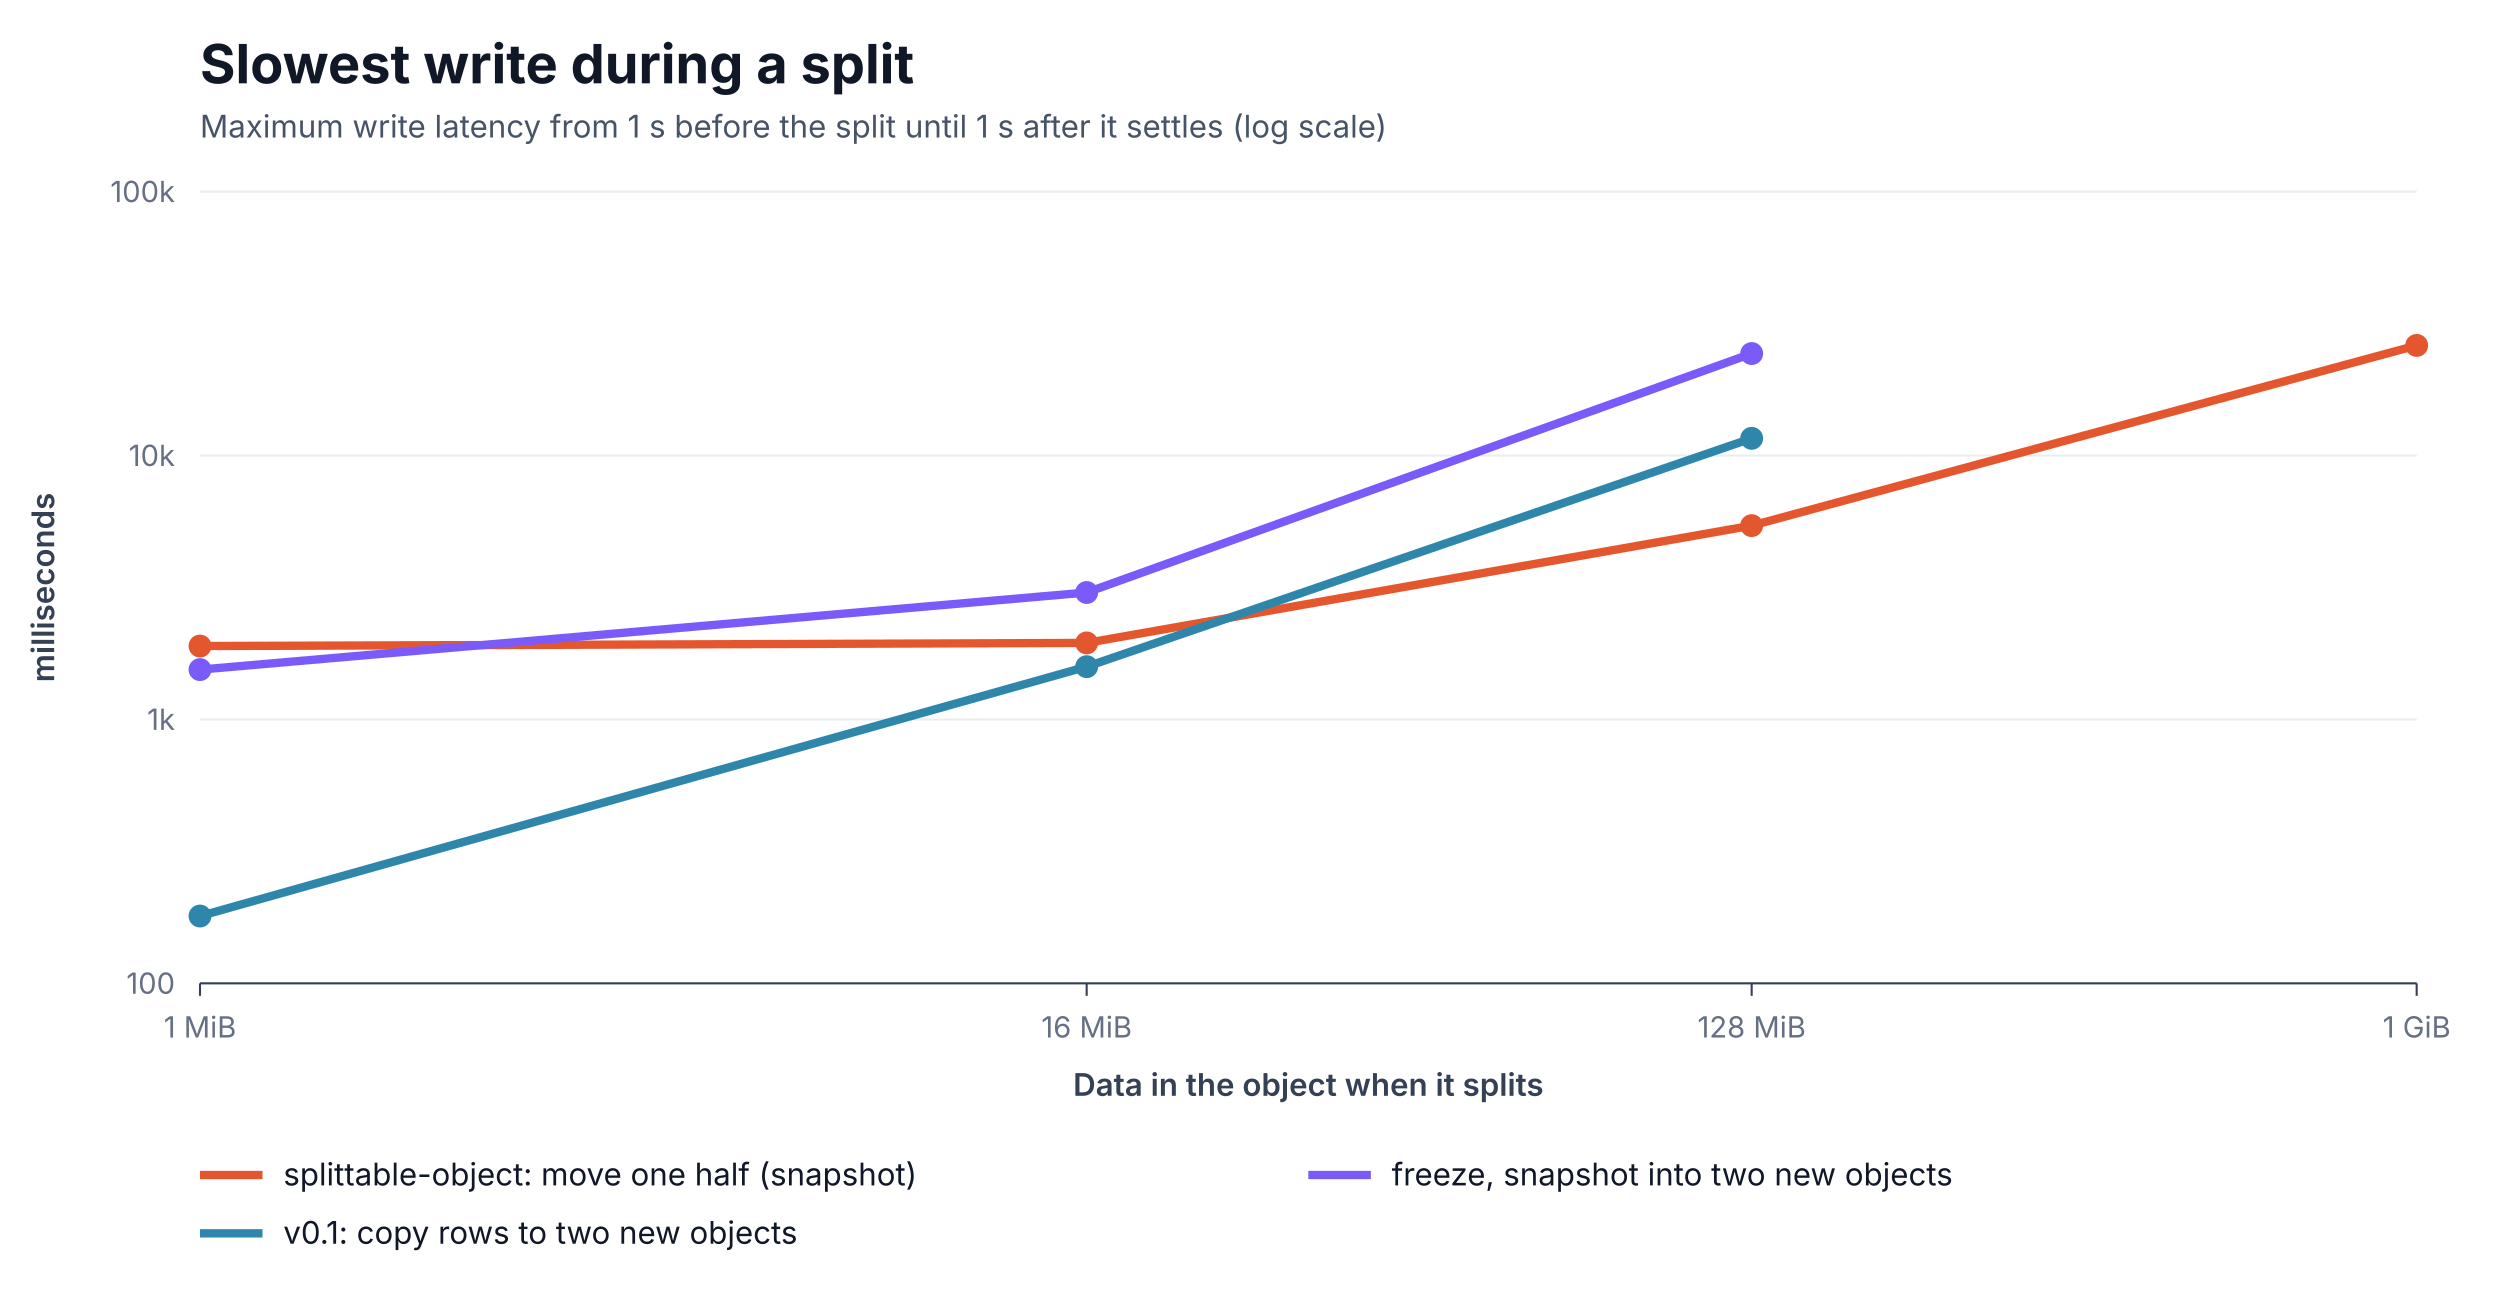
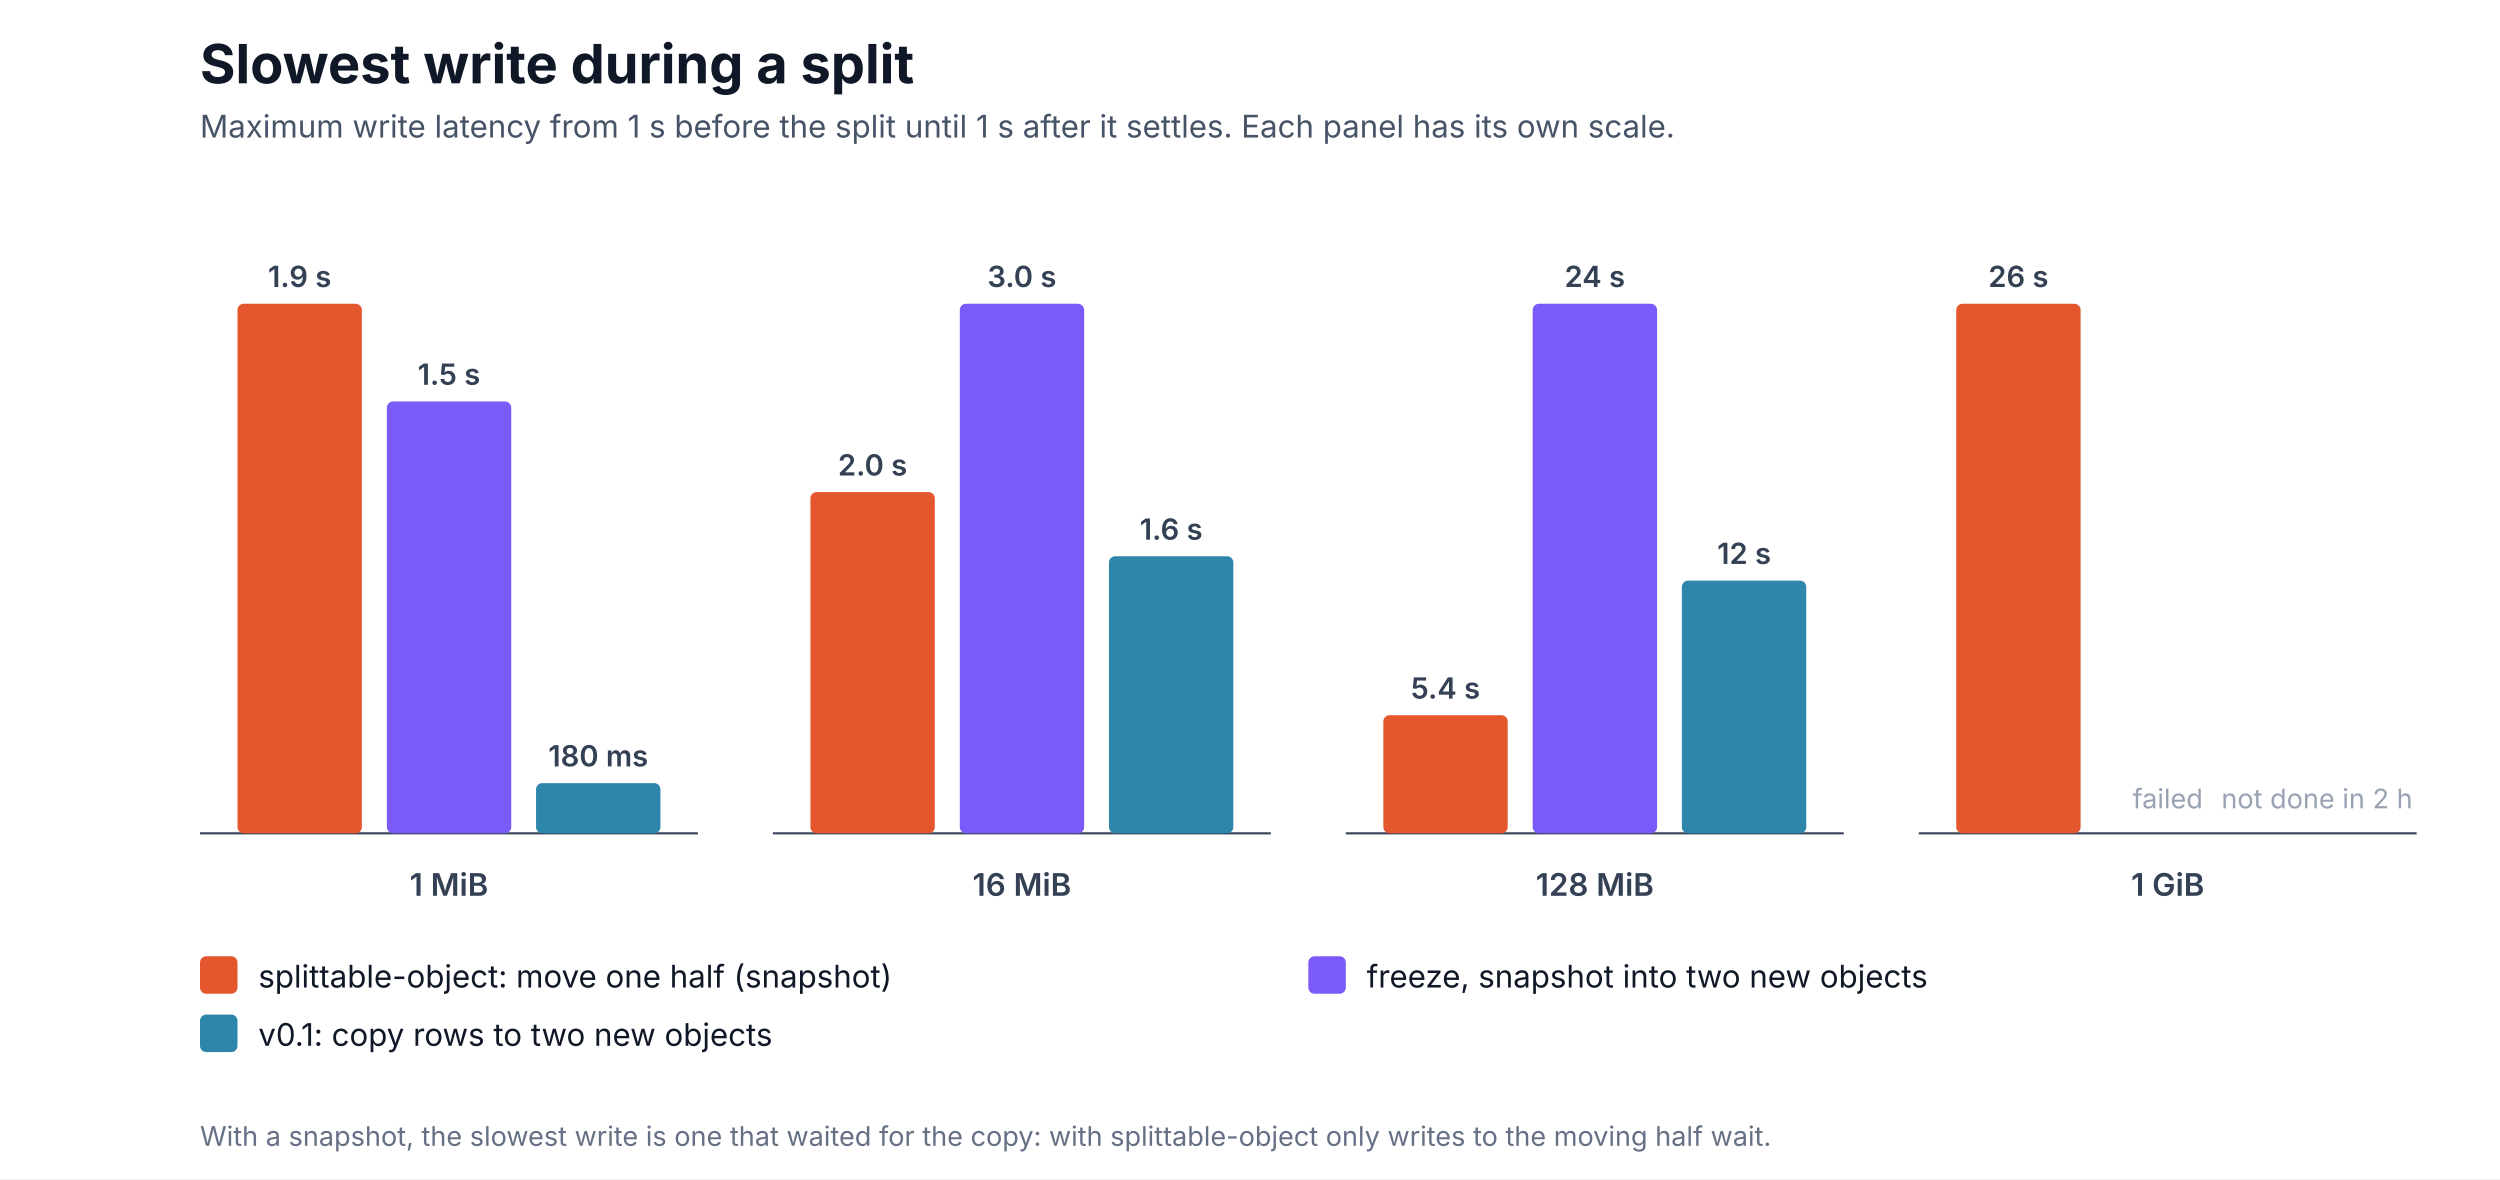
- <svg xmlns="http://www.w3.org/2000/svg" width="1200" height="624" viewBox="0 0 1200 624">
-   <style>text{font-family:Inter,ui-sans-serif,system-ui,-apple-system,sans-serif;fill:#101828}.title{font-size:26px;font-weight:700}.sub{font-size:15px;fill:#475467}.tick{font-size:14px;fill:#667085}.label{font-size:15px;font-weight:600;fill:#344054}.legend{font-size:15px}.grid{stroke:#eaecf0}.axisline{stroke:#344054}</style>
-   <rect width="1200" height="624" fill="#fff" />
+ <svg xmlns="http://www.w3.org/2000/svg" width="1200" height="566" viewBox="0 0 1200 566">
+   <style>text{font-family:Inter,ui-sans-serif,system-ui,-apple-system,sans-serif;fill:#101828}.title{font-size:26px;font-weight:700}.sub{font-size:15px;fill:#475467}.label{font-size:15px;font-weight:600;fill:#344054}.legend{font-size:15px}.value{font-size:14px;font-weight:600;fill:#344054}.na{font-size:13px;fill:#98a2b3}.note{font-size:13px;fill:#667085}.axisline{stroke:#344054}</style>
+   <rect width="1200" height="566" fill="#fff" />
  <text x="96" y="40" class="title">Slowest write during a split</text>
-   <text x="96" y="66" class="sub">Maximum write latency from 1 s before the split until 1 s after it settles (log scale)</text>
-   <line x1="96" x2="1160" y1="472" y2="472" class="grid" />
-   <text x="84" y="477" text-anchor="end" class="tick">100</text>
-   <line x1="96" x2="1160" y1="345.333" y2="345.333" class="grid" />
-   <text x="84" y="350.333" text-anchor="end" class="tick">1k</text>
-   <line x1="96" x2="1160" y1="218.667" y2="218.667" class="grid" />
-   <text x="84" y="223.667" text-anchor="end" class="tick">10k</text>
-   <line x1="96" x2="1160" y1="92" y2="92" class="grid" />
-   <text x="84" y="97" text-anchor="end" class="tick">100k</text>
-   <line x1="96" x2="1160" y1="472" y2="472" class="axisline" />
-   <line x1="96" x2="96" y1="472" y2="478" class="axisline" />
-   <text x="96" y="498" text-anchor="middle" class="tick">1 MiB</text>
-   <line x1="521.6" x2="521.6" y1="472" y2="478" class="axisline" />
-   <text x="521.6" y="498" text-anchor="middle" class="tick">16 MiB</text>
-   <line x1="840.8" x2="840.8" y1="472" y2="478" class="axisline" />
-   <text x="840.8" y="498" text-anchor="middle" class="tick">128 MiB</text>
-   <line x1="1160" x2="1160" y1="472" y2="478" class="axisline" />
-   <text x="1160" y="498" text-anchor="middle" class="tick">1 GiB</text>
-   <polyline points="96.0,310.1 521.6,308.6 840.8,252.3 1160.0,165.8" fill="none" stroke="#e4572e" stroke-width="4" stroke-linejoin="round" />
-   <circle cx="96.0" cy="310.1" r="5.5" fill="#e4572e" />
-   <circle cx="521.6" cy="308.6" r="5.5" fill="#e4572e" />
-   <circle cx="840.8" cy="252.3" r="5.5" fill="#e4572e" />
-   <circle cx="1160.0" cy="165.8" r="5.5" fill="#e4572e" />
-   <polyline points="96.0,321.4 521.6,284.4 840.8,169.7" fill="none" stroke="#7a5af8" stroke-width="4" stroke-linejoin="round" />
-   <circle cx="96.0" cy="321.4" r="5.5" fill="#7a5af8" />
-   <circle cx="521.6" cy="284.4" r="5.5" fill="#7a5af8" />
-   <circle cx="840.8" cy="169.7" r="5.5" fill="#7a5af8" />
-   <polyline points="96.0,439.7 521.6,320.0 840.8,210.4" fill="none" stroke="#2e86ab" stroke-width="4" stroke-linejoin="round" />
-   <circle cx="96.0" cy="439.7" r="5.5" fill="#2e86ab" />
-   <circle cx="521.6" cy="320.0" r="5.5" fill="#2e86ab" />
-   <circle cx="840.8" cy="210.4" r="5.5" fill="#2e86ab" />
-   <text x="628" y="526" text-anchor="middle" class="label">Data in the object when it splits</text>
-   <text transform="translate(26,282) rotate(-90)" text-anchor="middle" class="label">milliseconds</text>
-   <g transform="translate(96,564)">
-     <line x1="0" x2="30" y1="0" y2="0" stroke="#e4572e" stroke-width="4" />
-     <text x="40" y="5" class="legend">splittable-object: move one half (snapshot)</text>
+   <text x="96" y="66" class="sub">Maximum write latency from 1 s before the split until 1 s after it settles. Each panel has its own scale.</text>
+   <line x1="96" x2="335" y1="400" y2="400" class="axisline" />
+   <rect x="114.0" y="145.8" width="59.7" height="254.2" rx="3" fill="#e4572e" />
+   <text x="143.833" y="137.763" text-anchor="middle" class="value">1.9 s</text>
+   <rect x="185.7" y="192.7" width="59.7" height="207.3" rx="3" fill="#7a5af8" />
+   <text x="215.5" y="184.695" text-anchor="middle" class="value">1.5 s</text>
+   <rect x="257.3" y="375.9" width="59.7" height="24.1" rx="3" fill="#2e86ab" />
+   <text x="287.167" y="367.864" text-anchor="middle" class="value">180 ms</text>
+   <text x="215.5" y="430" text-anchor="middle" class="label">1 MiB</text>
+   <line x1="371" x2="610" y1="400" y2="400" class="axisline" />
+   <rect x="389.0" y="236.2" width="59.7" height="163.8" rx="3" fill="#e4572e" />
+   <text x="418.833" y="228.244" text-anchor="middle" class="value">2.0 s</text>
+   <rect x="460.7" y="145.8" width="59.7" height="254.2" rx="3" fill="#7a5af8" />
+   <text x="490.5" y="137.763" text-anchor="middle" class="value">3.0 s</text>
+   <rect x="532.3" y="267.0" width="59.7" height="133.0" rx="3" fill="#2e86ab" />
+   <text x="562.167" y="259.048" text-anchor="middle" class="value">1.6 s</text>
+   <text x="490.5" y="430" text-anchor="middle" class="label">16 MiB</text>
+   <line x1="646" x2="885" y1="400" y2="400" class="axisline" />
+   <rect x="664.0" y="343.3" width="59.7" height="56.7" rx="3" fill="#e4572e" />
+   <text x="693.833" y="335.324" text-anchor="middle" class="value">5.4 s</text>
+   <rect x="735.7" y="145.8" width="59.7" height="254.2" rx="3" fill="#7a5af8" />
+   <text x="765.5" y="137.763" text-anchor="middle" class="value">24 s</text>
+   <rect x="807.3" y="278.7" width="59.7" height="121.3" rx="3" fill="#2e86ab" />
+   <text x="837.167" y="270.702" text-anchor="middle" class="value">12 s</text>
+   <text x="765.5" y="430" text-anchor="middle" class="label">128 MiB</text>
+   <line x1="921" x2="1160" y1="400" y2="400" class="axisline" />
+   <rect x="939.0" y="145.8" width="59.7" height="254.2" rx="3" fill="#e4572e" />
+   <text x="968.833" y="137.763" text-anchor="middle" class="value">26 s</text>
+   <text x="1040.5" y="388" text-anchor="middle" class="na">failed</text>
+   <text x="1112.167" y="388" text-anchor="middle" class="na">not done in 2 h</text>
+   <text x="1040.5" y="430" text-anchor="middle" class="label">1 GiB</text>
+   <g transform="translate(96,472)">
+     <rect width="18" height="18" y="-13" rx="3" fill="#e4572e" />
+     <text x="28" y="2" class="legend">splittable-object: move one half (snapshot)</text>
  </g>
-   <g transform="translate(628,564)">
-     <line x1="0" x2="30" y1="0" y2="0" stroke="#7a5af8" stroke-width="4" />
-     <text x="40" y="5" class="legend">freeze, snapshot into two new objects</text>
+   <g transform="translate(628,472)">
+     <rect width="18" height="18" y="-13" rx="3" fill="#7a5af8" />
+     <text x="28" y="2" class="legend">freeze, snapshot into two new objects</text>
  </g>
-   <g transform="translate(96,592)">
-     <line x1="0" x2="30" y1="0" y2="0" stroke="#2e86ab" stroke-width="4" />
-     <text x="40" y="5" class="legend">v0.1: copy rows to two new objects</text>
+   <g transform="translate(96,500)">
+     <rect width="18" height="18" y="-13" rx="3" fill="#2e86ab" />
+     <text x="28" y="2" class="legend">v0.1: copy rows to two new objects</text>
  </g>
+   <text x="96" y="550" class="note">With a snapshot, the slowest write is one that waited for the copy: with splittable-object only writes to the moving half wait.</text>
</svg>
